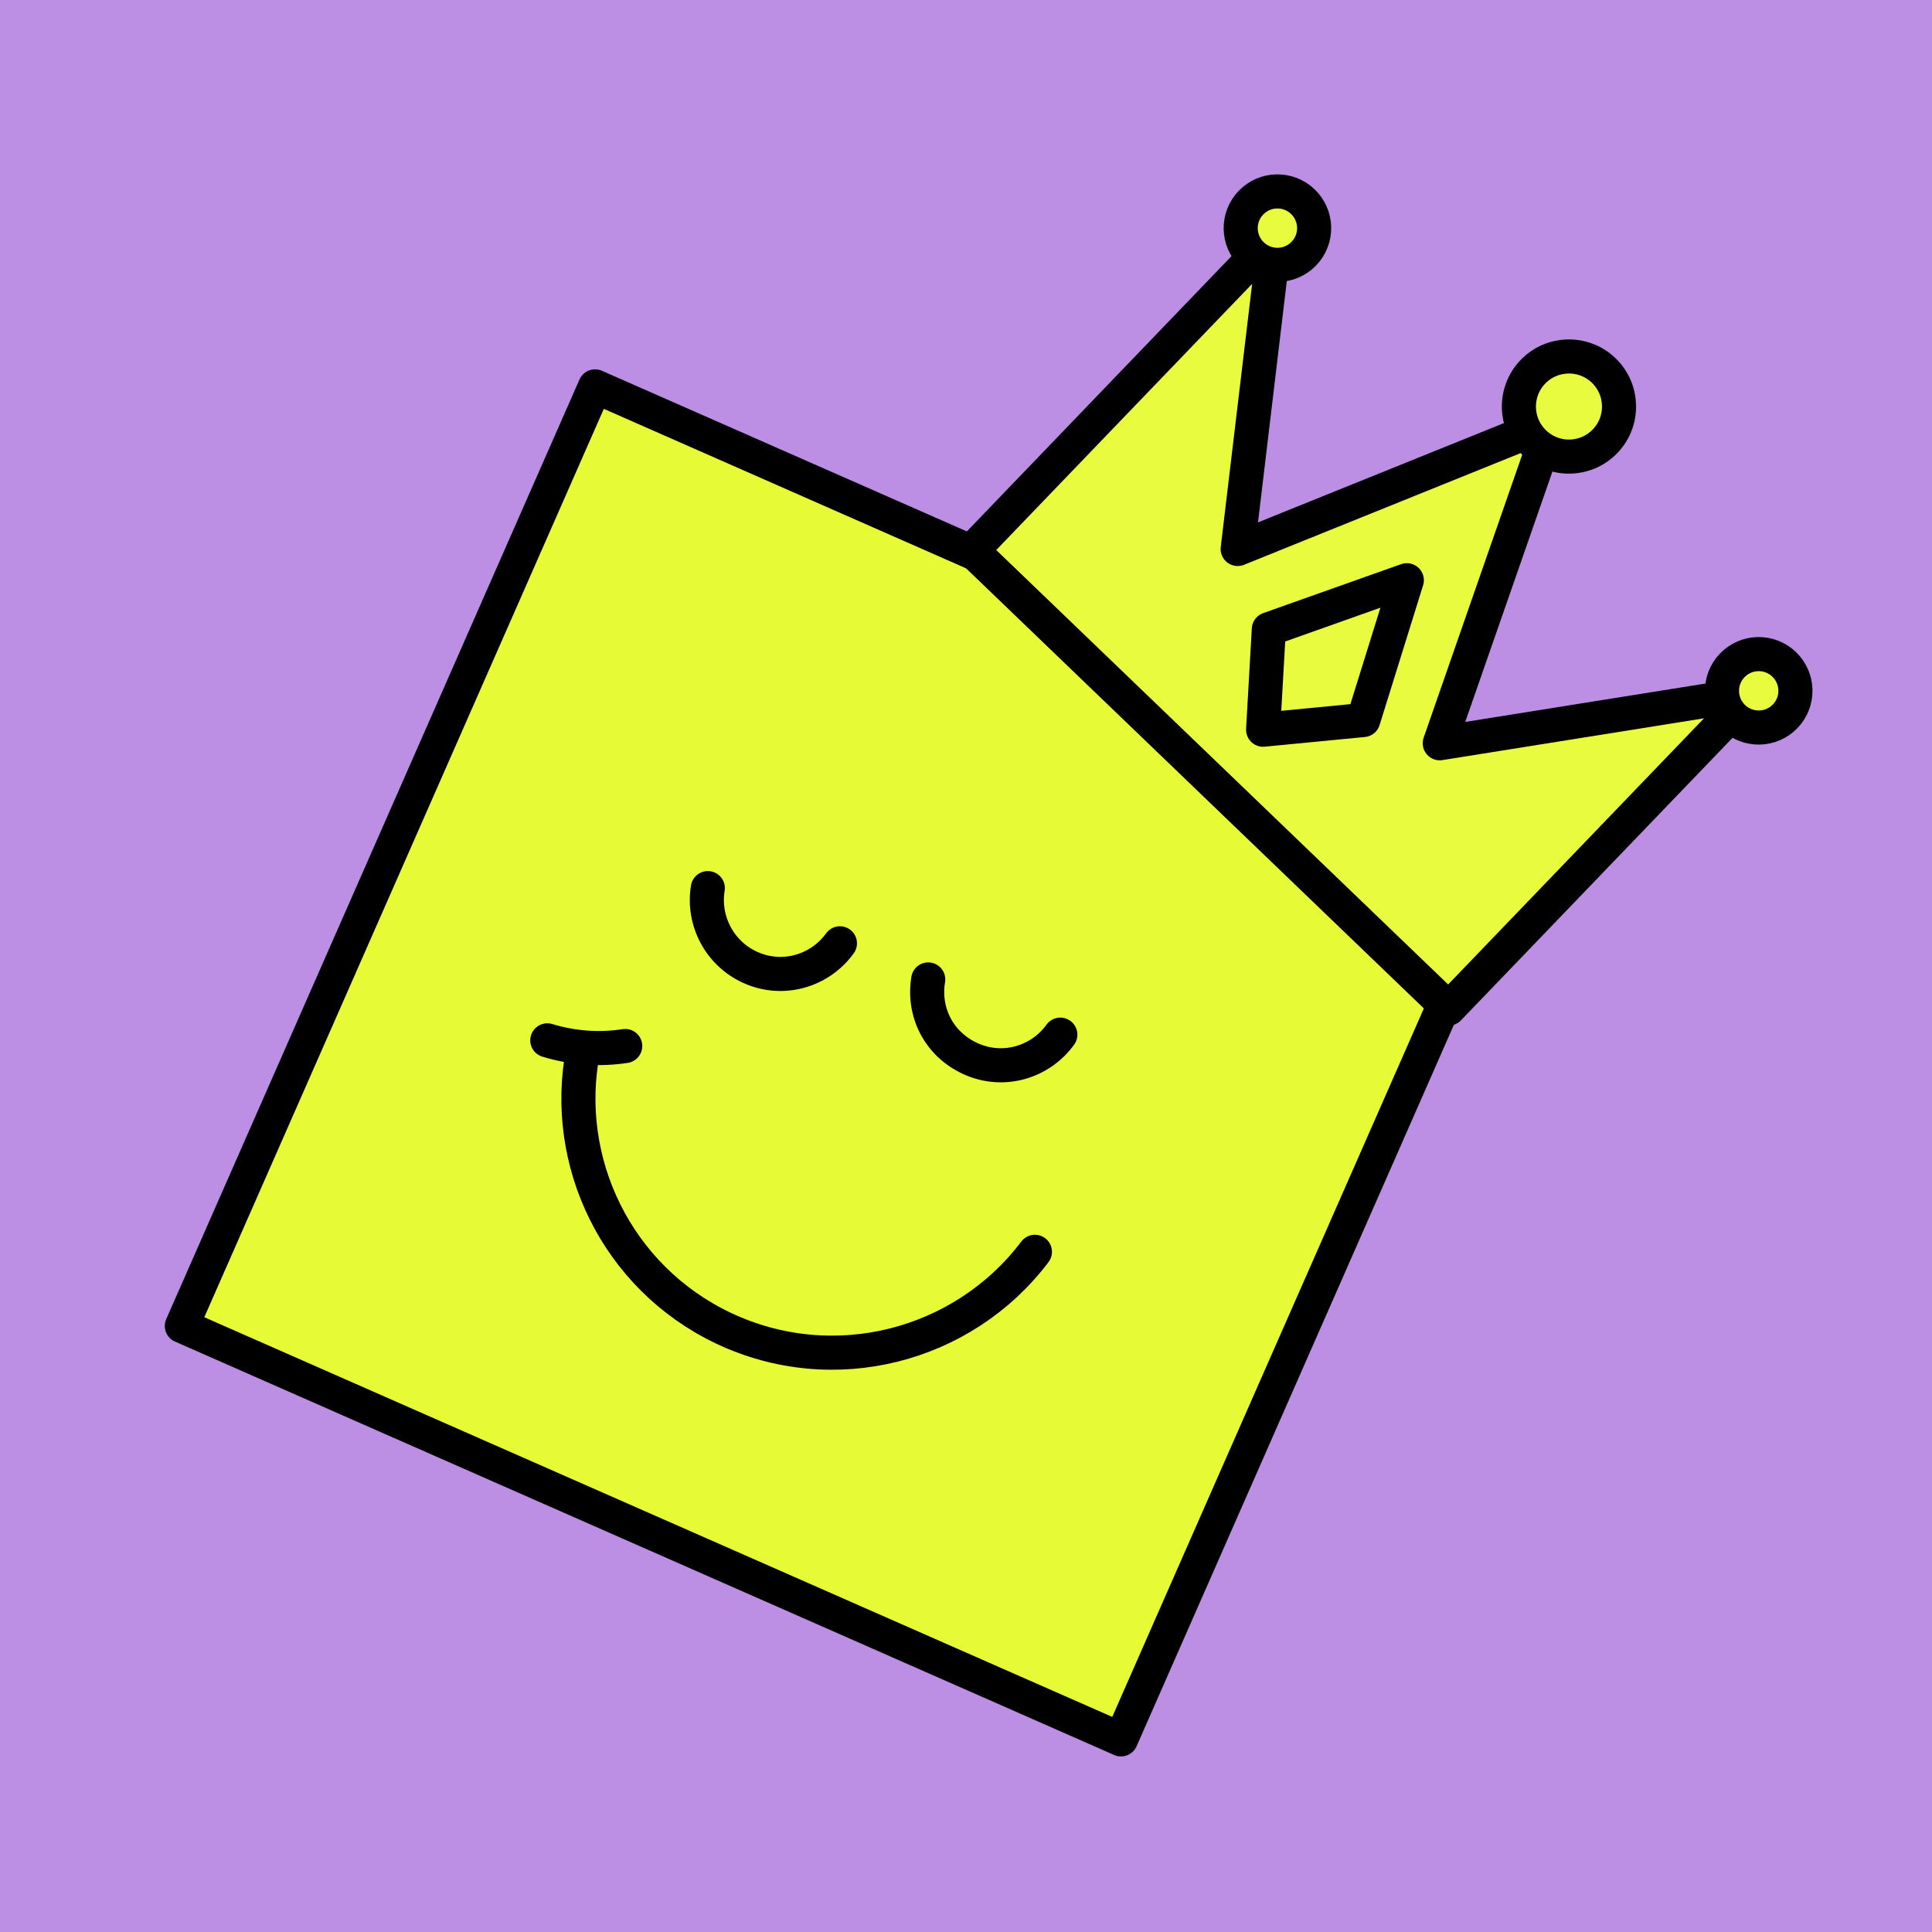
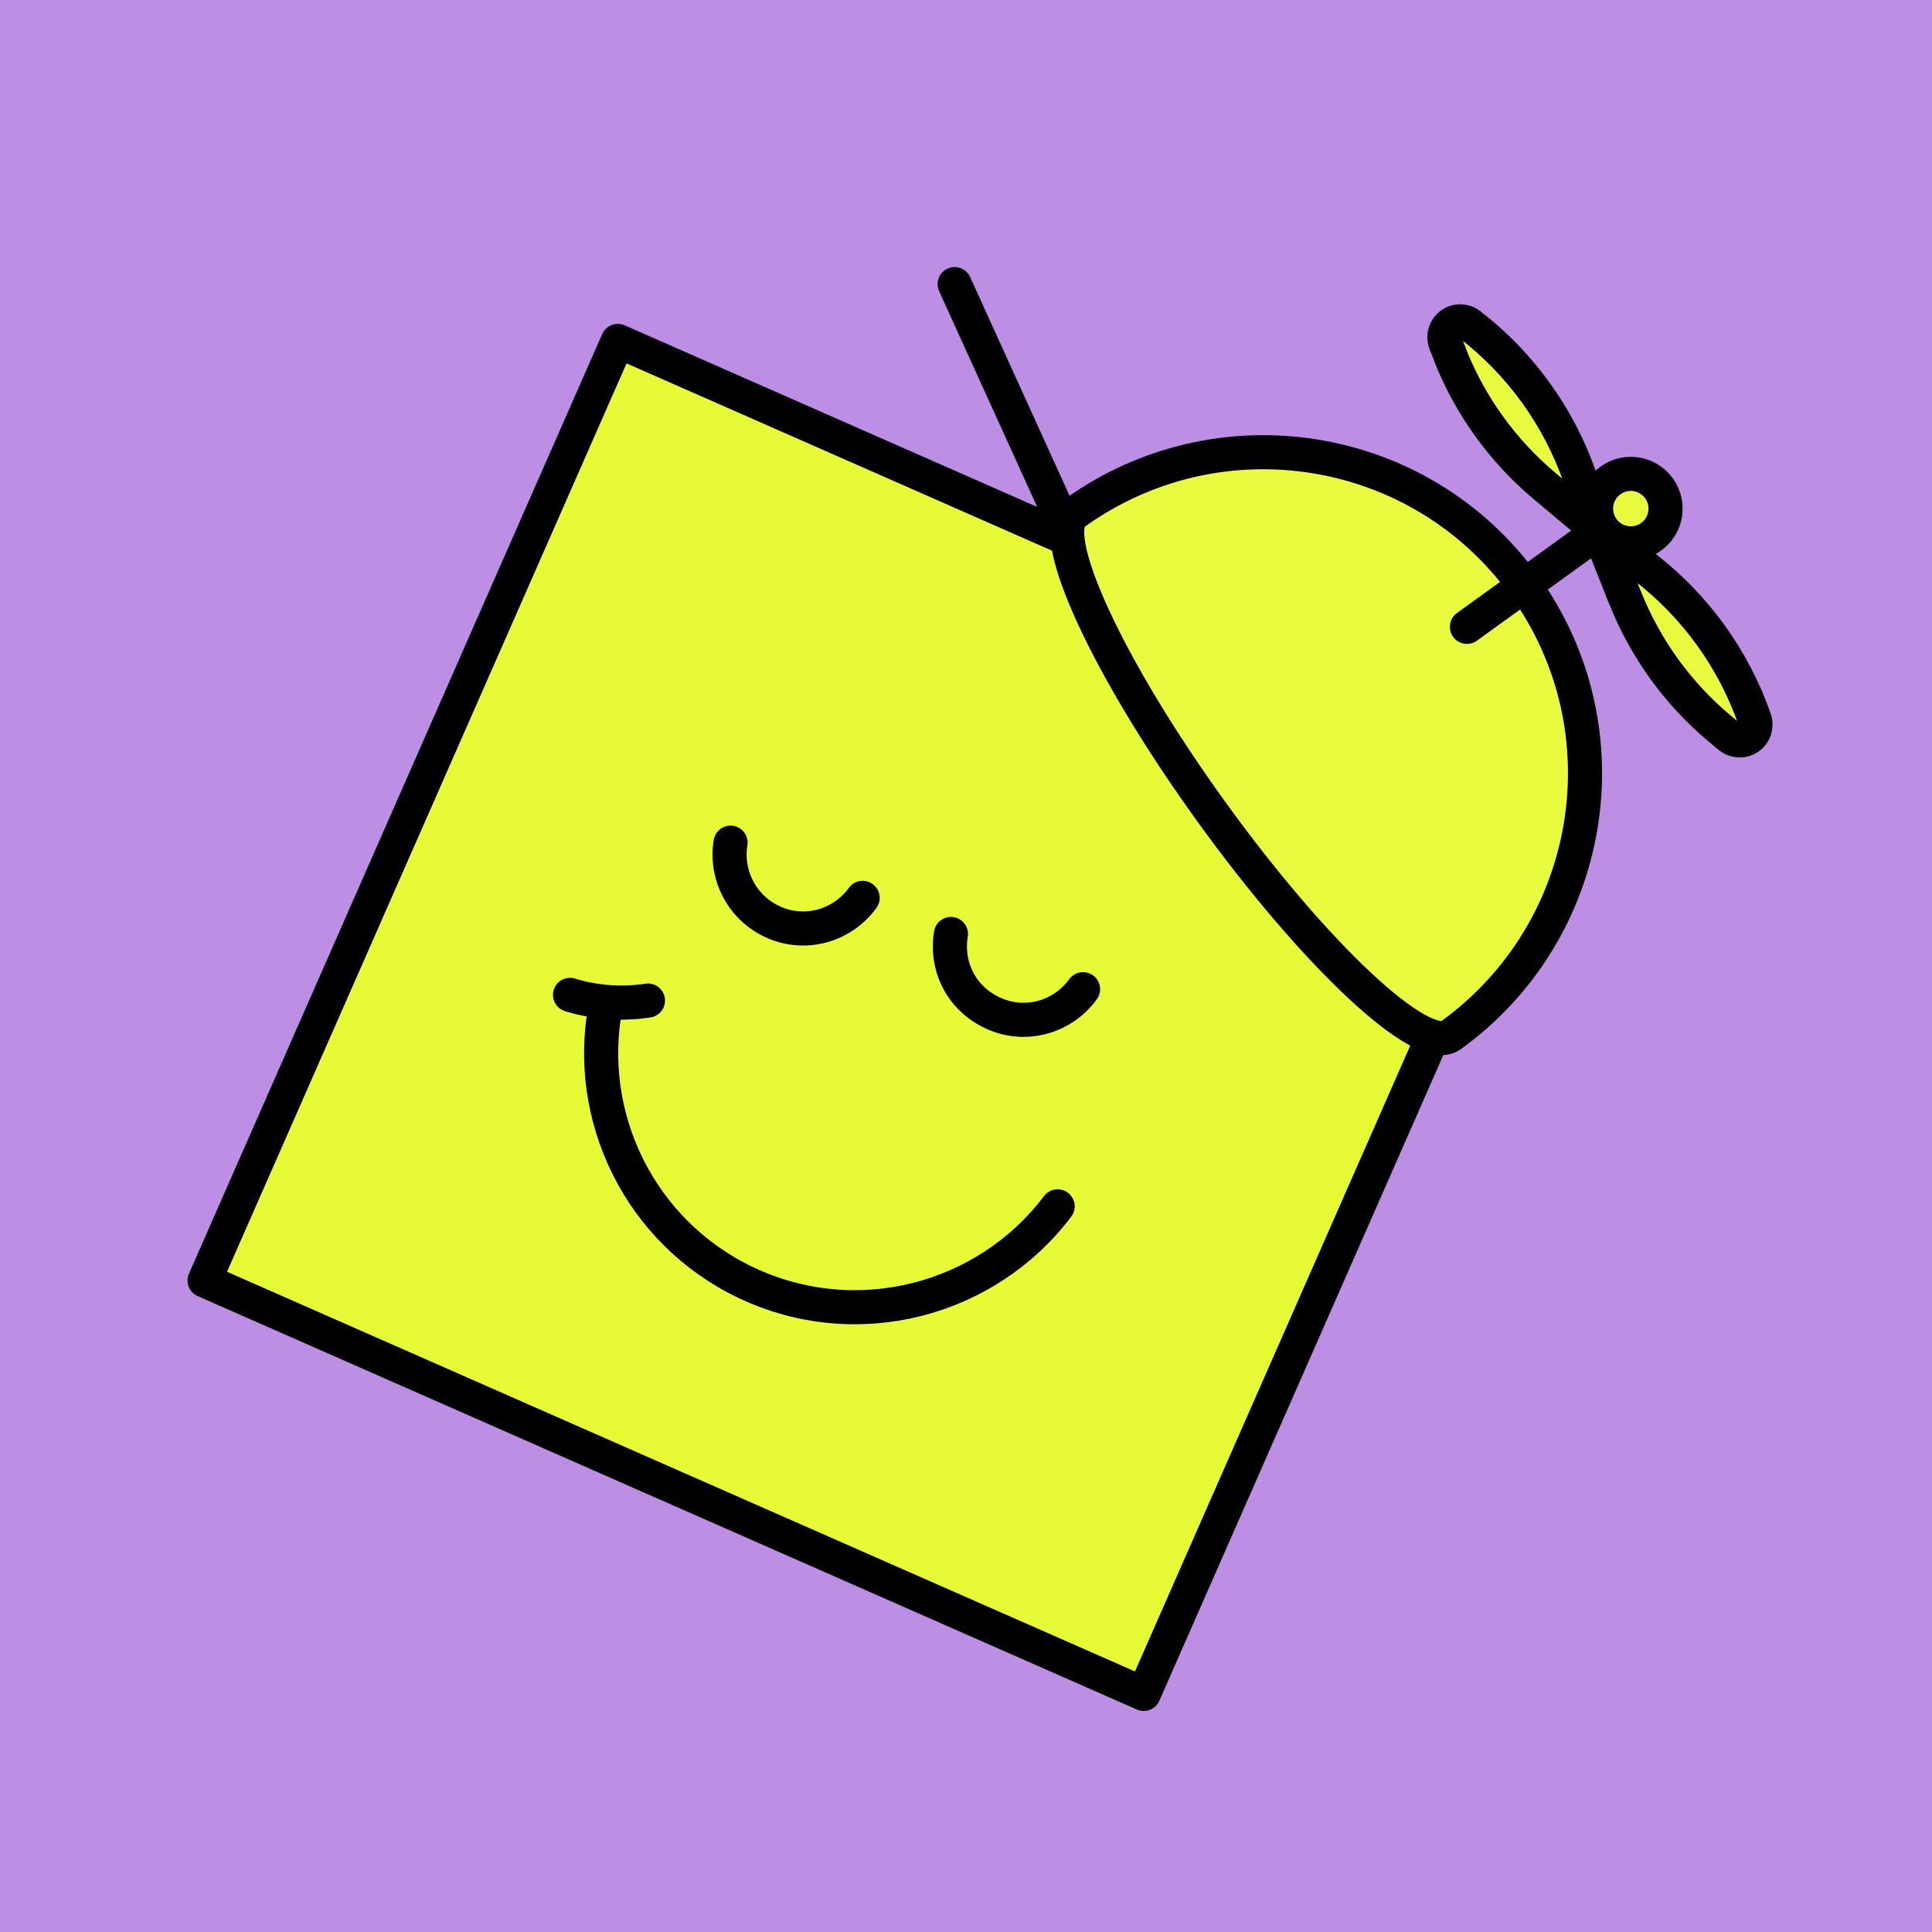
<svg xmlns="http://www.w3.org/2000/svg" width="170" height="170" viewBox="0 0 170 170" fill="none">
  <rect width="170" height="170" fill="#BC8EE4" />
-   <path d="M52.362 33.999L135 70.377L98.638 153.051L16 116.674L52.362 33.999Z" fill="#E6FA36" stroke="black" stroke-width="3" stroke-linecap="round" stroke-linejoin="round" />
-   <path d="M91.064 110.149C84.796 118.451 73.378 121.484 63.637 116.861C54.25 112.386 49.394 102.2 51.307 92.426" fill="#E6FA36" />
-   <path d="M91.064 110.149C84.796 118.451 73.378 121.484 63.637 116.861C54.25 112.386 49.394 102.2 51.307 92.426" stroke="black" stroke-width="3" stroke-linecap="round" stroke-linejoin="round" />
-   <path d="M93.3 91.041C91.535 93.485 88.268 94.456 85.414 93.161C82.559 91.866 81.206 89.01 81.676 86.184" fill="#E6FA36" />
-   <path d="M93.3 91.041C91.535 93.485 88.268 94.456 85.414 93.161C82.559 91.866 81.206 89.01 81.676 86.184" stroke="black" stroke-width="3" stroke-linecap="round" stroke-linejoin="round" />
-   <path d="M73.907 83.004C72.142 85.448 68.875 86.419 66.021 85.124C63.284 83.887 61.813 80.973 62.283 78.147" fill="#E6FA36" />
-   <path d="M73.907 83.004C72.142 85.448 68.875 86.419 66.021 85.124C63.284 83.887 61.813 80.973 62.283 78.147" stroke="black" stroke-width="3" stroke-linecap="round" stroke-linejoin="round" />
-   <path d="M48.158 91.541C50.365 92.218 52.719 92.395 55.015 92.041Z" fill="#E6FA36" />
-   <path d="M48.158 91.541C50.365 92.218 52.719 92.395 55.015 92.041" stroke="black" stroke-width="3" stroke-linecap="round" stroke-linejoin="round" />
-   <path d="M126.687 65.401L136.525 37.153L108.905 48.306L112.197 20.712L96.83 36.697L96.54 36.998L85.541 48.44L127.466 88.745L138.466 77.304L138.755 77.003L154.123 61.018L126.687 65.401Z" fill="#E8FB3F" stroke="black" stroke-width="3" stroke-linecap="round" stroke-linejoin="round" />
-   <path d="M135.003 38.949C136.757 40.635 139.546 40.58 141.232 38.826C142.919 37.072 142.864 34.283 141.11 32.596C139.355 30.91 136.566 30.965 134.88 32.719C133.194 34.473 133.248 37.262 135.003 38.949Z" fill="#E8FB3F" stroke="black" stroke-width="3" stroke-linecap="round" stroke-linejoin="round" />
-   <path d="M152.513 63.116C153.799 64.353 155.845 64.313 157.081 63.026C158.318 61.74 158.278 59.695 156.991 58.458C155.705 57.221 153.66 57.262 152.423 58.548C151.186 59.834 151.227 61.88 152.513 63.116Z" fill="#E8FB3F" stroke="black" stroke-width="3" stroke-linecap="round" stroke-linejoin="round" />
-   <path d="M110.164 22.403C111.45 23.64 113.496 23.6 114.732 22.313C115.969 21.027 115.929 18.982 114.642 17.745C113.356 16.508 111.31 16.549 110.074 17.835C108.837 19.121 108.877 21.167 110.164 22.403Z" fill="#E8FB3F" stroke="black" stroke-width="3" stroke-linecap="round" stroke-linejoin="round" />
-   <path d="M123.789 51.055L119.96 63.356L111.143 64.209L111.647 55.365L123.789 51.055Z" fill="#E8FB3F" stroke="black" stroke-width="3" stroke-linejoin="round" />
+   <path d="M54.362 29.999L137 66.377L100.638 149.051L18 112.674L54.362 29.999Z" fill="#E6FA36" stroke="black" stroke-width="3" stroke-linecap="round" stroke-linejoin="round" />
+   <path d="M93.064 106.149C86.796 114.451 75.378 117.484 65.637 112.861C56.25 108.386 51.394 98.2 53.307 88.426" fill="#E6FA36" />
+   <path d="M93.064 106.149C86.796 114.451 75.378 117.484 65.637 112.861C56.25 108.386 51.394 98.2 53.307 88.426" stroke="black" stroke-width="3" stroke-linecap="round" stroke-linejoin="round" />
+   <path d="M95.3 87.041C93.535 89.485 90.268 90.456 87.414 89.161C84.559 87.866 83.206 85.01 83.676 82.184" fill="#E6FA36" />
+   <path d="M95.3 87.041C93.535 89.485 90.268 90.456 87.414 89.161C84.559 87.866 83.206 85.01 83.676 82.184" stroke="black" stroke-width="3" stroke-linecap="round" stroke-linejoin="round" />
+   <path d="M75.907 79.004C74.142 81.448 70.875 82.419 68.021 81.124C65.284 79.887 63.813 76.973 64.284 74.147" fill="#E6FA36" />
+   <path d="M75.907 79.004C74.142 81.448 70.875 82.419 68.021 81.124C65.284 79.887 63.813 76.973 64.284 74.147" stroke="black" stroke-width="3" stroke-linecap="round" stroke-linejoin="round" />
+   <path d="M50.158 87.541C52.365 88.218 54.719 88.395 57.015 88.041Z" fill="#E6FA36" />
+   <path d="M50.158 87.541C52.365 88.218 54.719 88.395 57.015 88.041" stroke="black" stroke-width="3" stroke-linecap="round" stroke-linejoin="round" />
+   <path d="M134.121 51.52C124.97 38.836 107.234 35.998 94.512 45.176C92.018 46.975 97.418 58.713 106.569 71.397C115.72 84.081 125.156 92.907 127.649 91.108C140.379 81.925 143.279 64.199 134.128 51.515L134.121 51.52Z" fill="#E8FB3F" stroke="black" stroke-width="3" stroke-linecap="round" stroke-linejoin="round" />
+   <path d="M141.937 45.881L129.076 55.159" stroke="black" stroke-width="3" stroke-linecap="round" stroke-linejoin="round" />
+   <path d="M143.002 52.625L140.684 46.784L144.757 49.923C149.182 53.339 152.532 57.983 154.379 63.26C154.868 64.662 153.271 65.748 152.139 64.796L151.269 64.067C147.617 60.998 144.771 57.054 143.004 52.61L143.002 52.625Z" fill="#E8FB3F" stroke="black" stroke-width="3" stroke-linecap="round" stroke-linejoin="round" />
+   <path d="M127.626 31.282L127.208 30.227C126.661 28.852 128.207 27.684 129.368 28.589C133.791 32.008 137.142 36.653 138.991 41.929L140.689 46.782L135.879 42.738C132.227 39.667 129.381 35.722 127.611 31.279L127.626 31.282Z" fill="#E8FB3F" stroke="black" stroke-width="3" stroke-linecap="round" stroke-linejoin="round" />
+   <path d="M141.018 46.544C142.006 47.913 143.917 48.222 145.286 47.234C146.656 46.246 146.965 44.335 145.977 42.966C144.989 41.596 143.078 41.287 141.708 42.275C140.339 43.263 140.03 45.174 141.018 46.544Z" fill="#E8FB3F" stroke="black" stroke-width="3" stroke-linecap="round" stroke-linejoin="round" />
+   <path d="M85.365 24.379C85.023 23.625 84.133 23.292 83.379 23.634C82.625 23.977 82.292 24.866 82.635 25.621L85.365 24.379ZM95.365 46.379L85.365 24.379L82.635 25.621L92.635 47.621L95.365 46.379Z" fill="black" />
</svg>
